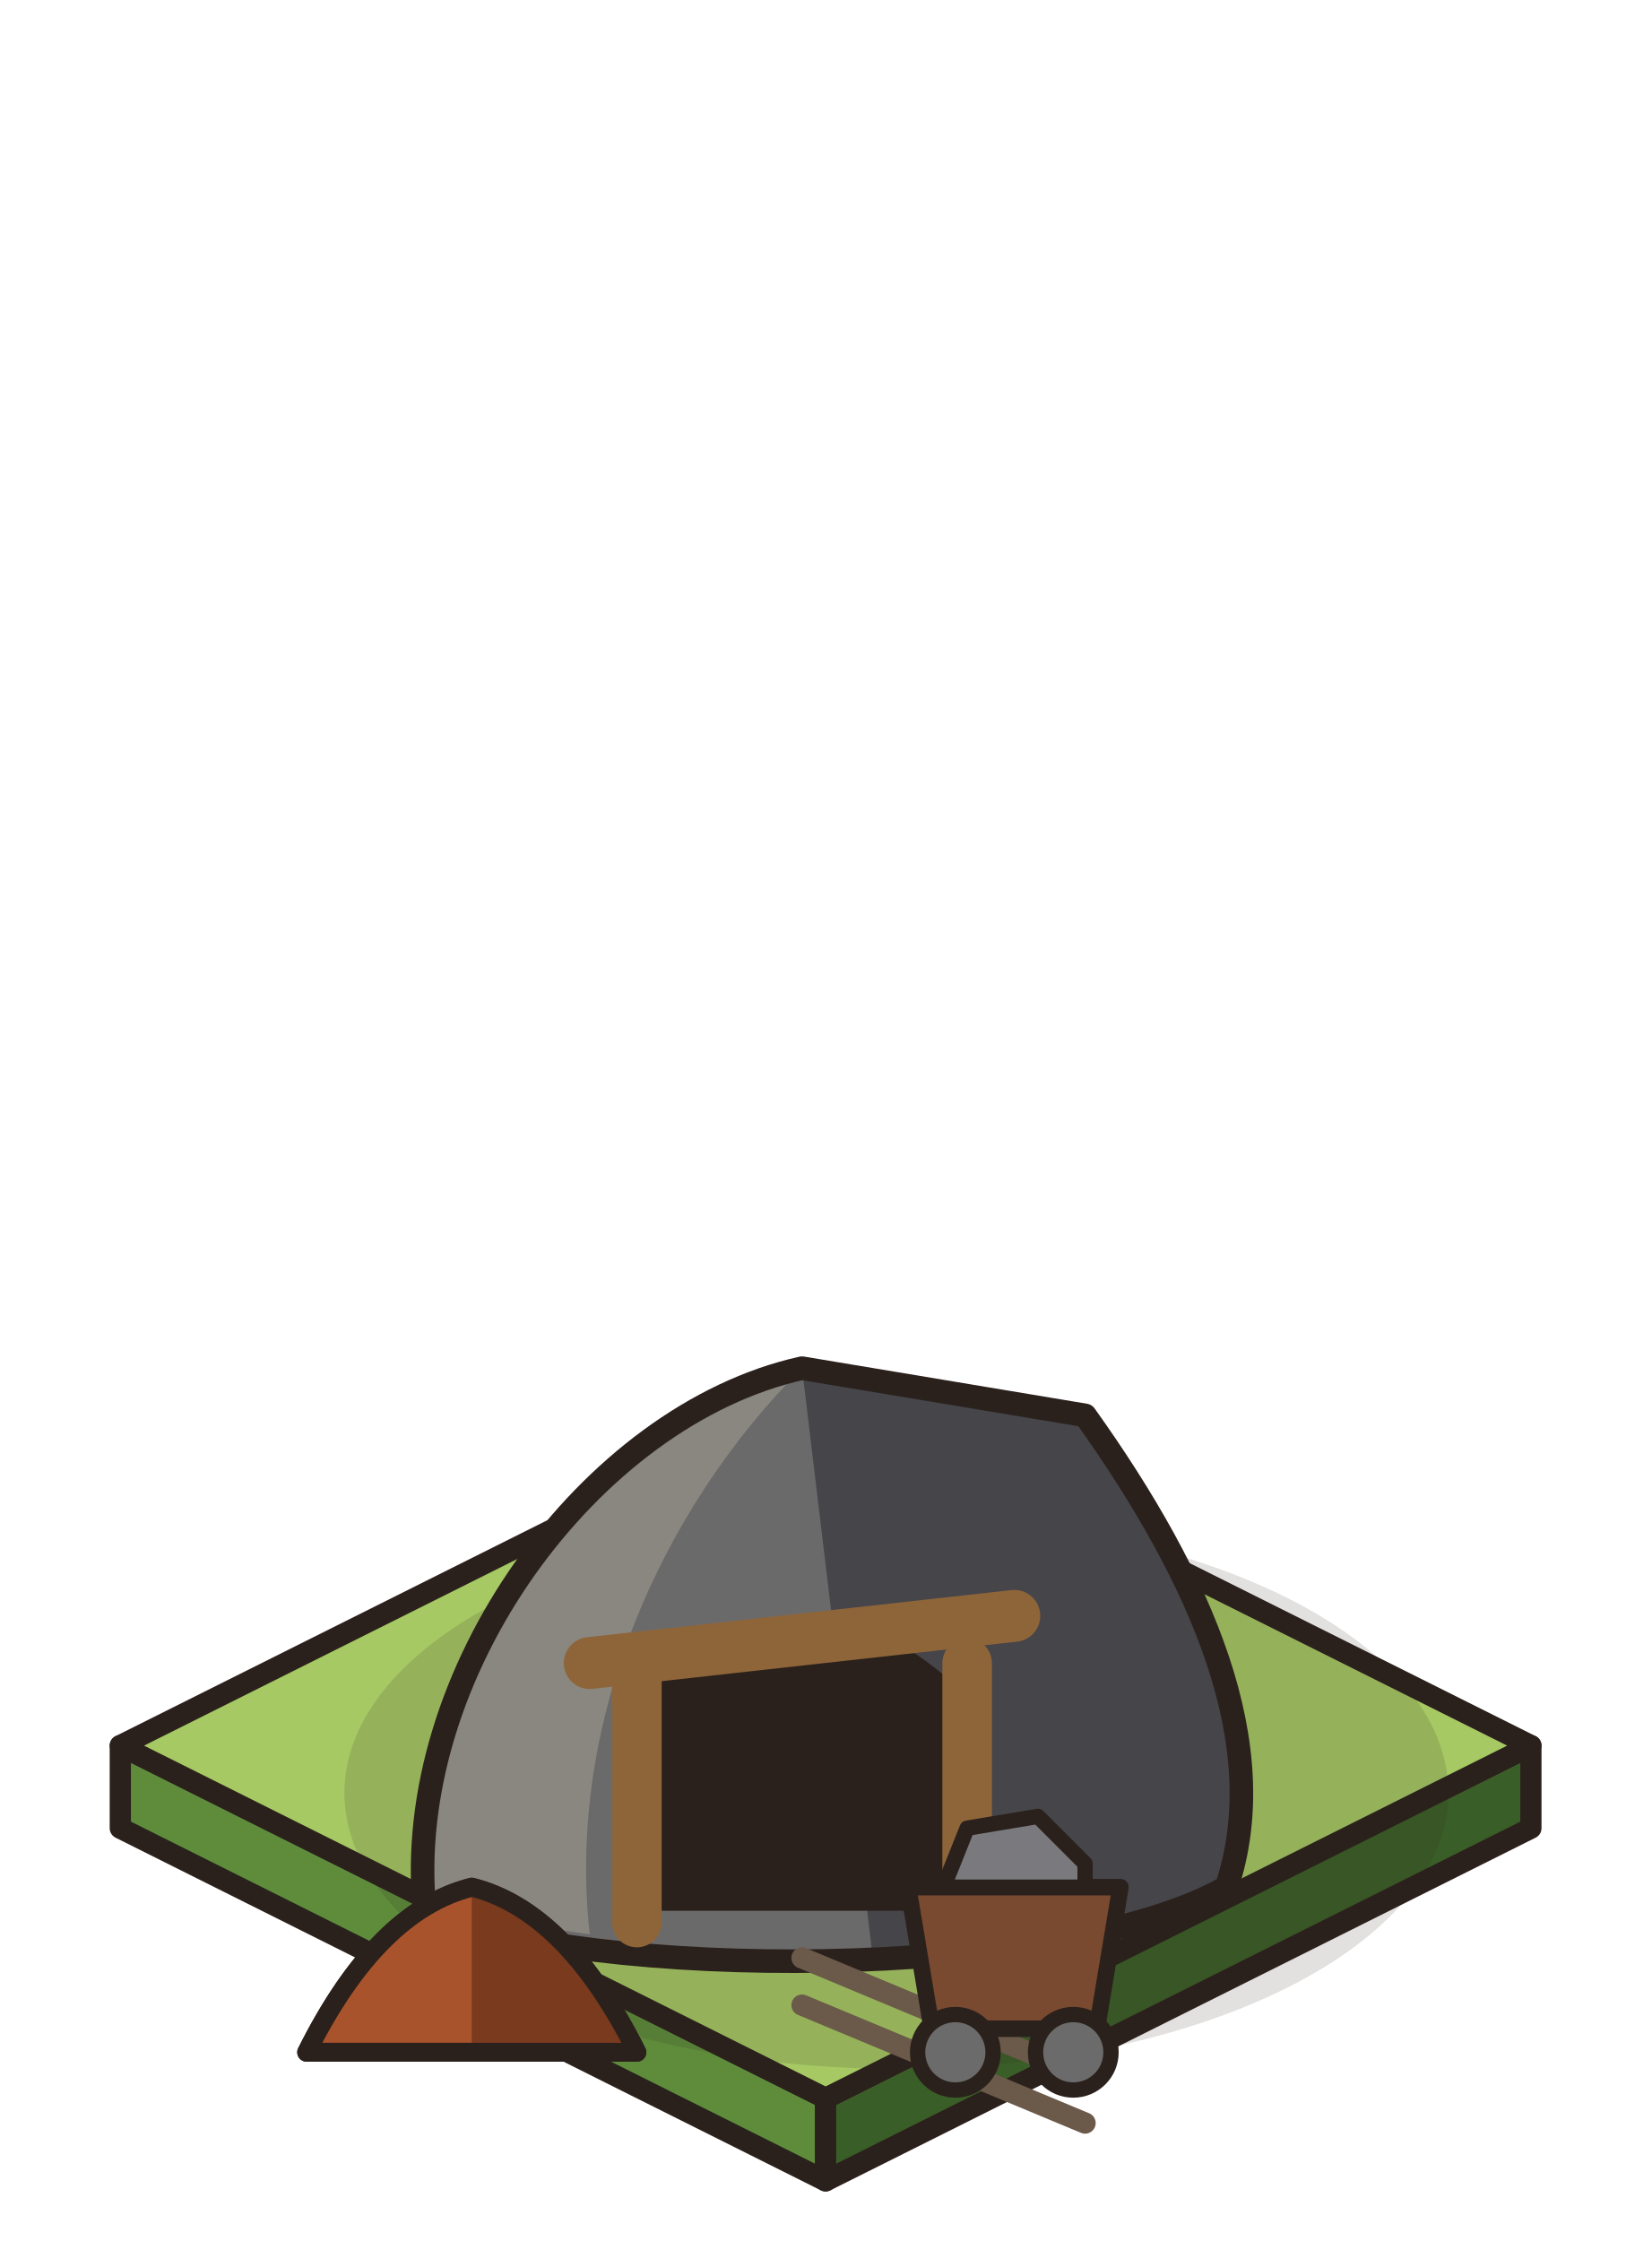
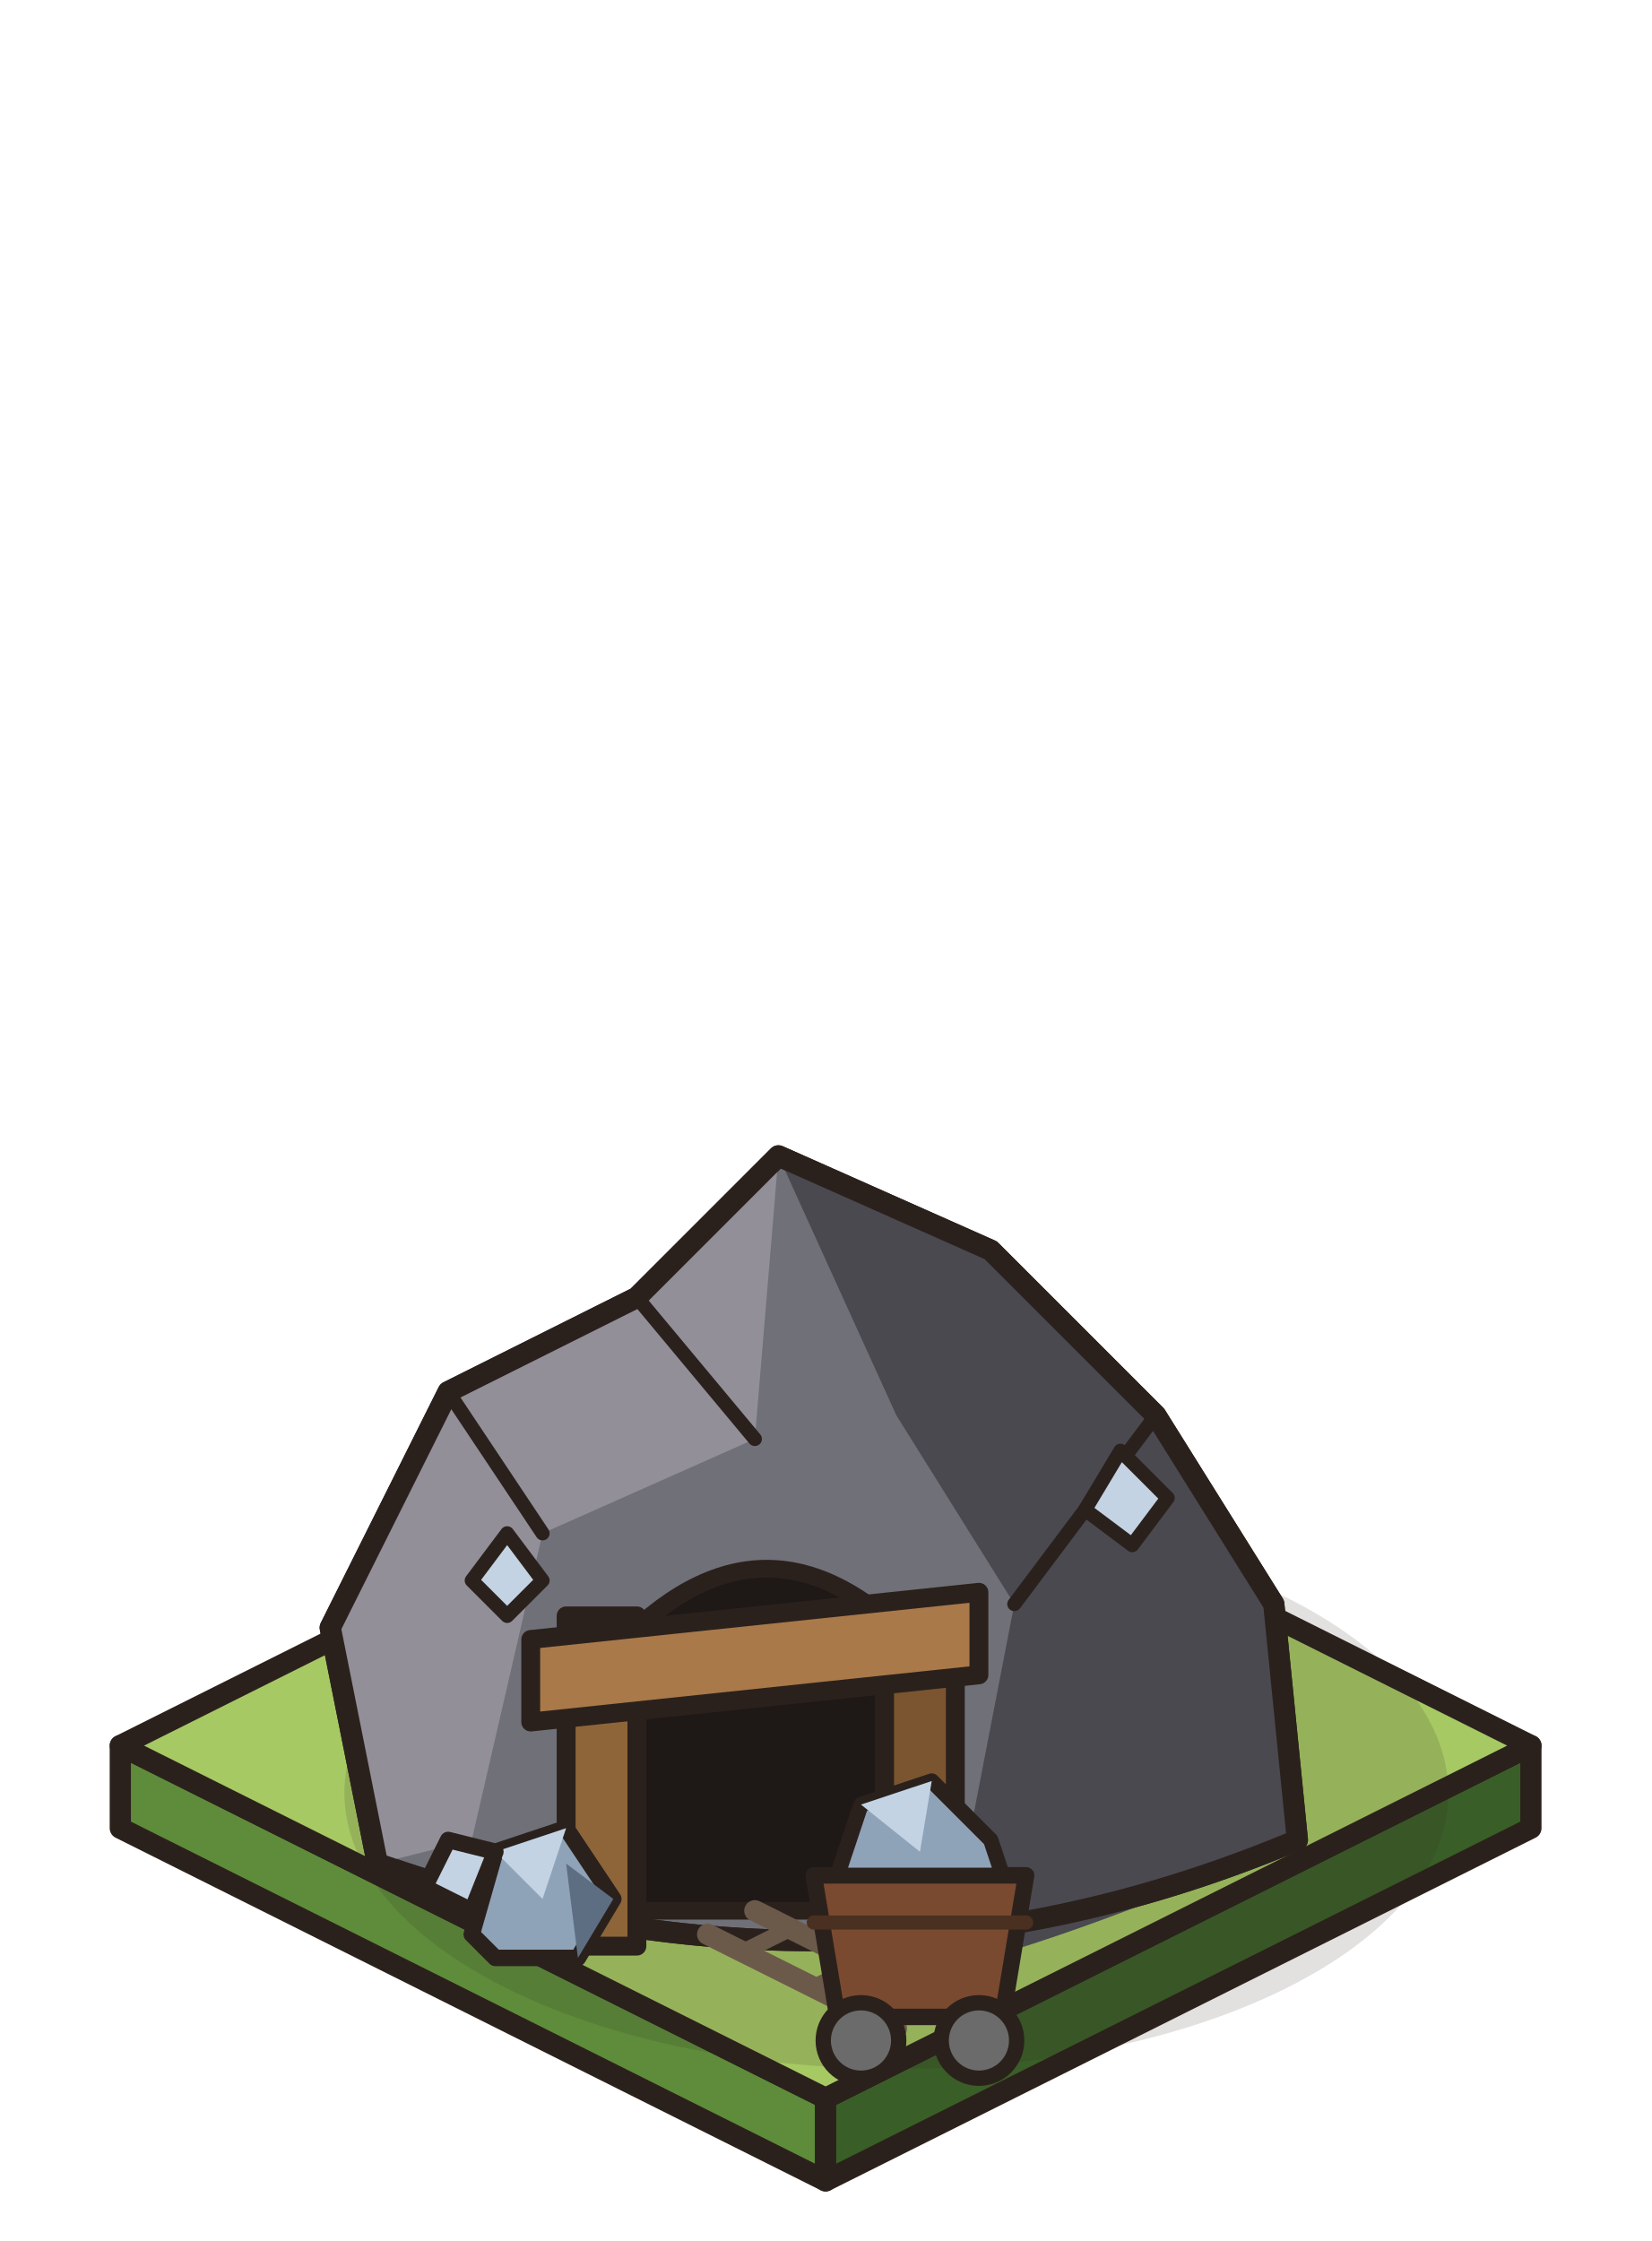
<svg xmlns="http://www.w3.org/2000/svg" viewBox="-70 -122 140 190" width="280" height="380">
  <path d="M-59.8 26L0 55.9L0 62.9L-59.8 33Z" fill="#5E8C3A" stroke="#2B211C" stroke-width="1.8" stroke-linejoin="round" />
  <path d="M59.8 26L0 55.9L0 62.9L59.8 33Z" fill="#3A5E27" stroke="#2B211C" stroke-width="1.8" stroke-linejoin="round" />
  <path d="M0 -3.9L59.8 26L0 55.9L-59.8 26Z" fill="#A6C964" stroke="#2B211C" stroke-width="1.8" stroke-linejoin="round" />
  <ellipse cx="6" cy="30" rx="46.8" ry="23.4" fill="#2B211C" opacity="0.14" />
-   <path d="M-34 40C-36 20 -20 -2 -2 -6L22 -2C32 12 38 26 34 38C20 46 -20 46 -34 40Z" fill="#6B6A6A" />
-   <path d="M-2 -6L22 -2C32 12 38 26 34 38C24 43 10 44 4 44Z" fill="#46454A" />
-   <path d="M-34 40C-36 20 -20 -2 -2 -6C-14 6 -22 24 -20 42Z" fill="#8A8780" />
-   <path d="M-34 40C-36 20 -20 -2 -2 -6L22 -2C32 12 38 26 34 38C20 46 -20 46 -34 40Z" fill="none" stroke="#2B211C" stroke-width="2" stroke-linejoin="round" />
-   <path d="M-14 40L-14 20Q-2 10 10 20L10 40Z" fill="#2B211C" />
-   <path d="M-16 41L-16 19M12 41L12 19" fill="none" stroke="#8E6539" stroke-width="4.2" stroke-linecap="round" />
-   <path d="M-20 19L16 15" fill="none" stroke="#8E6539" stroke-width="4.4" stroke-linecap="round" />
-   <path d="M-2 44L22 54M-2 48L22 58" fill="none" stroke="#6B5A4A" stroke-width="1.8" stroke-linecap="round" />
-   <g class="anim-cart">
-     <g transform="translate(16 47)">
-       <path d="M-9 -9L9 -9L7 3L-7 3Z" fill="#7A4A30" stroke="#2B211C" stroke-width="1.4" stroke-linejoin="round" />
-       <path d="M-6 -9L-4 -14L2 -15L6 -11L6 -9Z" fill="#7A7A7E" stroke="#2B211C" stroke-width="1.3" stroke-linejoin="round" />
-       <circle cx="-5" cy="5" r="3.2" fill="#6B6B6B" stroke="#2B211C" stroke-width="1.3" />
-       <circle cx="5" cy="5" r="3.2" fill="#6B6B6B" stroke="#2B211C" stroke-width="1.3" />
+   <g stroke="#2B211C" stroke-width="1.8" stroke-linejoin="round" stroke-linecap="round">
+     <path d="M-38 36L-42 16L-32 -4L-16 -12L-4 -24L14 -16L28 -2L38 14L40 34Q2 50 -38 36Z" fill="#707078" />
+     <path d="M-42 16L-32 -4L-16 -12L-4 -24L-6 0L-24 8L-30 34L-38 36Z" fill="#928F98" stroke="none" />
+     <path d="M-4 -24L14 -16L28 -2L38 14L40 34Q22 42 10 45L16 14L6 -2Z" fill="#4A4950" stroke="none" />
+     <path d="M-38 36L-42 16L-32 -4L-16 -12L-4 -24L14 -16L28 -2L38 14L40 34Q2 50 -38 36Z" fill="none" />
+     <path d="M-16 -12L-6 0M-32 -4L-24 8M28 -2L16 14" fill="none" stroke-width="1.2" />
+     <path d="M-18 40L-18 18Q-5 4 8 18L8 40Z" fill="#1E1816" stroke-width="1.5" />
+     <path d="M-22 43L-16 43L-16 15L-22 15Z" fill="#8E6539" stroke-width="1.6" />
+     <path d="M5 43L11 43L11 15L5 15Z" fill="#7A5530" stroke-width="1.6" />
+     <path d="M-25 17L13 13L13 20L-25 24Z" fill="#A9794A" stroke-width="1.6" />
+     <path d="M-6 40L10 48M-10 42L6 50" fill="none" stroke="#6B5A4A" stroke-width="1.8" />
+     <path d="M-3 41.5L-7 43.5M3 44.5L-1 46.5" fill="none" stroke="#6B5A4A" stroke-width="1.4" />
+     <g class="anim-cart">
+       <g transform="translate(8 46)">
+         <path d="M-9 -9L9 -9L7 3L-7 3Z" fill="#7A4A30" stroke-width="1.4" />
+         <path d="M-9 -5L9 -5" fill="none" stroke="#4A3020" stroke-width="1.2" />
+         <path d="M-7 -9L-5 -15L1 -17L6 -12L7 -9Z" fill="#8FA3B8" stroke-width="1.3" />
+         <path d="M-5 -15L1 -17L0 -11Z" fill="#C3D3E3" stroke="none" />
+         <circle cx="-5" cy="5" r="3.2" fill="#6B6B6B" stroke-width="1.3" />
+         <circle cx="5" cy="5" r="3.2" fill="#6B6B6B" stroke-width="1.3" />
+       </g>
    </g>
+     <g stroke-width="1.4">
+       <path d="M-30 42L-28 35L-22 33L-18 39L-21 44L-28 44Z" fill="#8FA3B8" />
+       <path d="M-28 35L-22 33L-24 39Z" fill="#C3D3E3" stroke="none" />
+       <path d="M-21 44L-18 39L-22 36Z" fill="#5E6E82" stroke="none" />
+       <path d="M-34 38L-32 34L-28 35L-30 40Z" fill="#C3D3E3" />
+     </g>
+     <path d="M22 6L25 1L29 5L26 9Z" fill="#C3D3E3" stroke-width="1.2" />
+     <path d="M-30 12L-27 8L-24 12L-27 15Z" fill="#C3D3E3" stroke-width="1.2" />
  </g>
-   <path d="M-44 52Q-38 40 -30 38Q-22 40 -16 52Z" fill="#A8532B" stroke="#2B211C" stroke-width="1.6" stroke-linejoin="round" />
-   <path d="M-30 38Q-22 40 -16 52L-30 52Z" fill="#7A3A1E" />
-   <path d="M-44 52Q-38 40 -30 38Q-22 40 -16 52Z" fill="none" stroke="#2B211C" stroke-width="1.6" stroke-linejoin="round" />
</svg>
